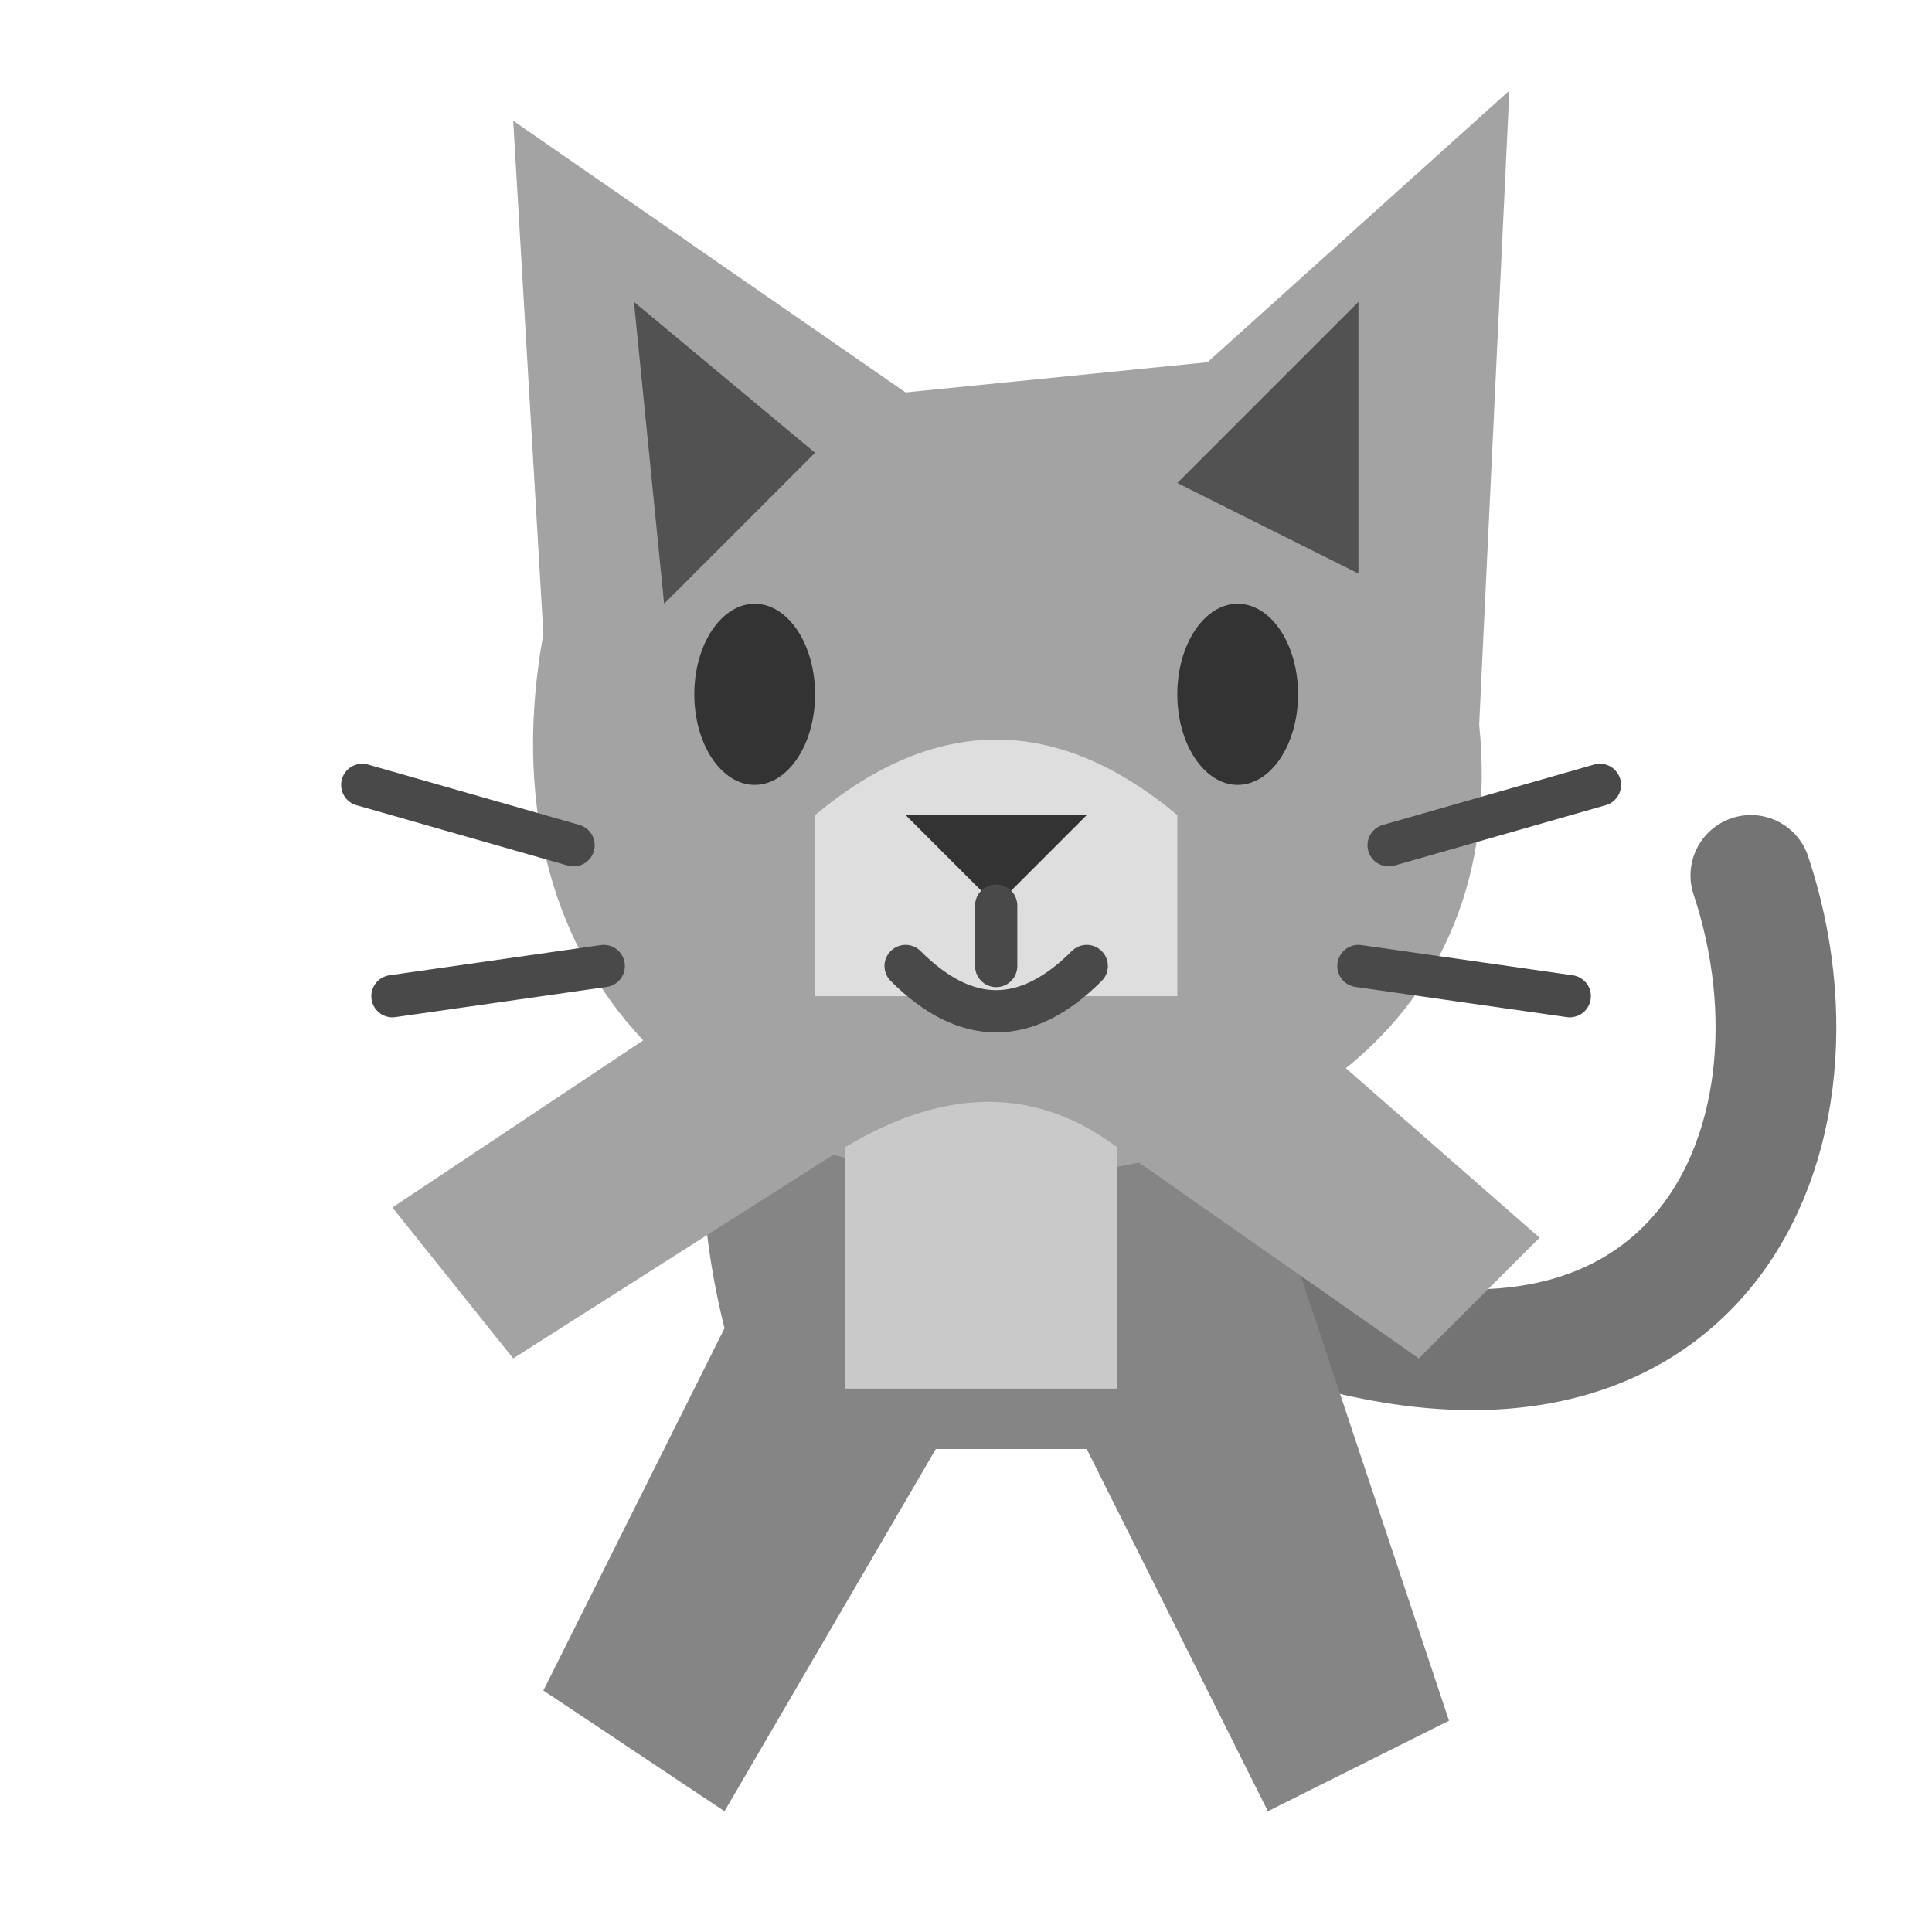
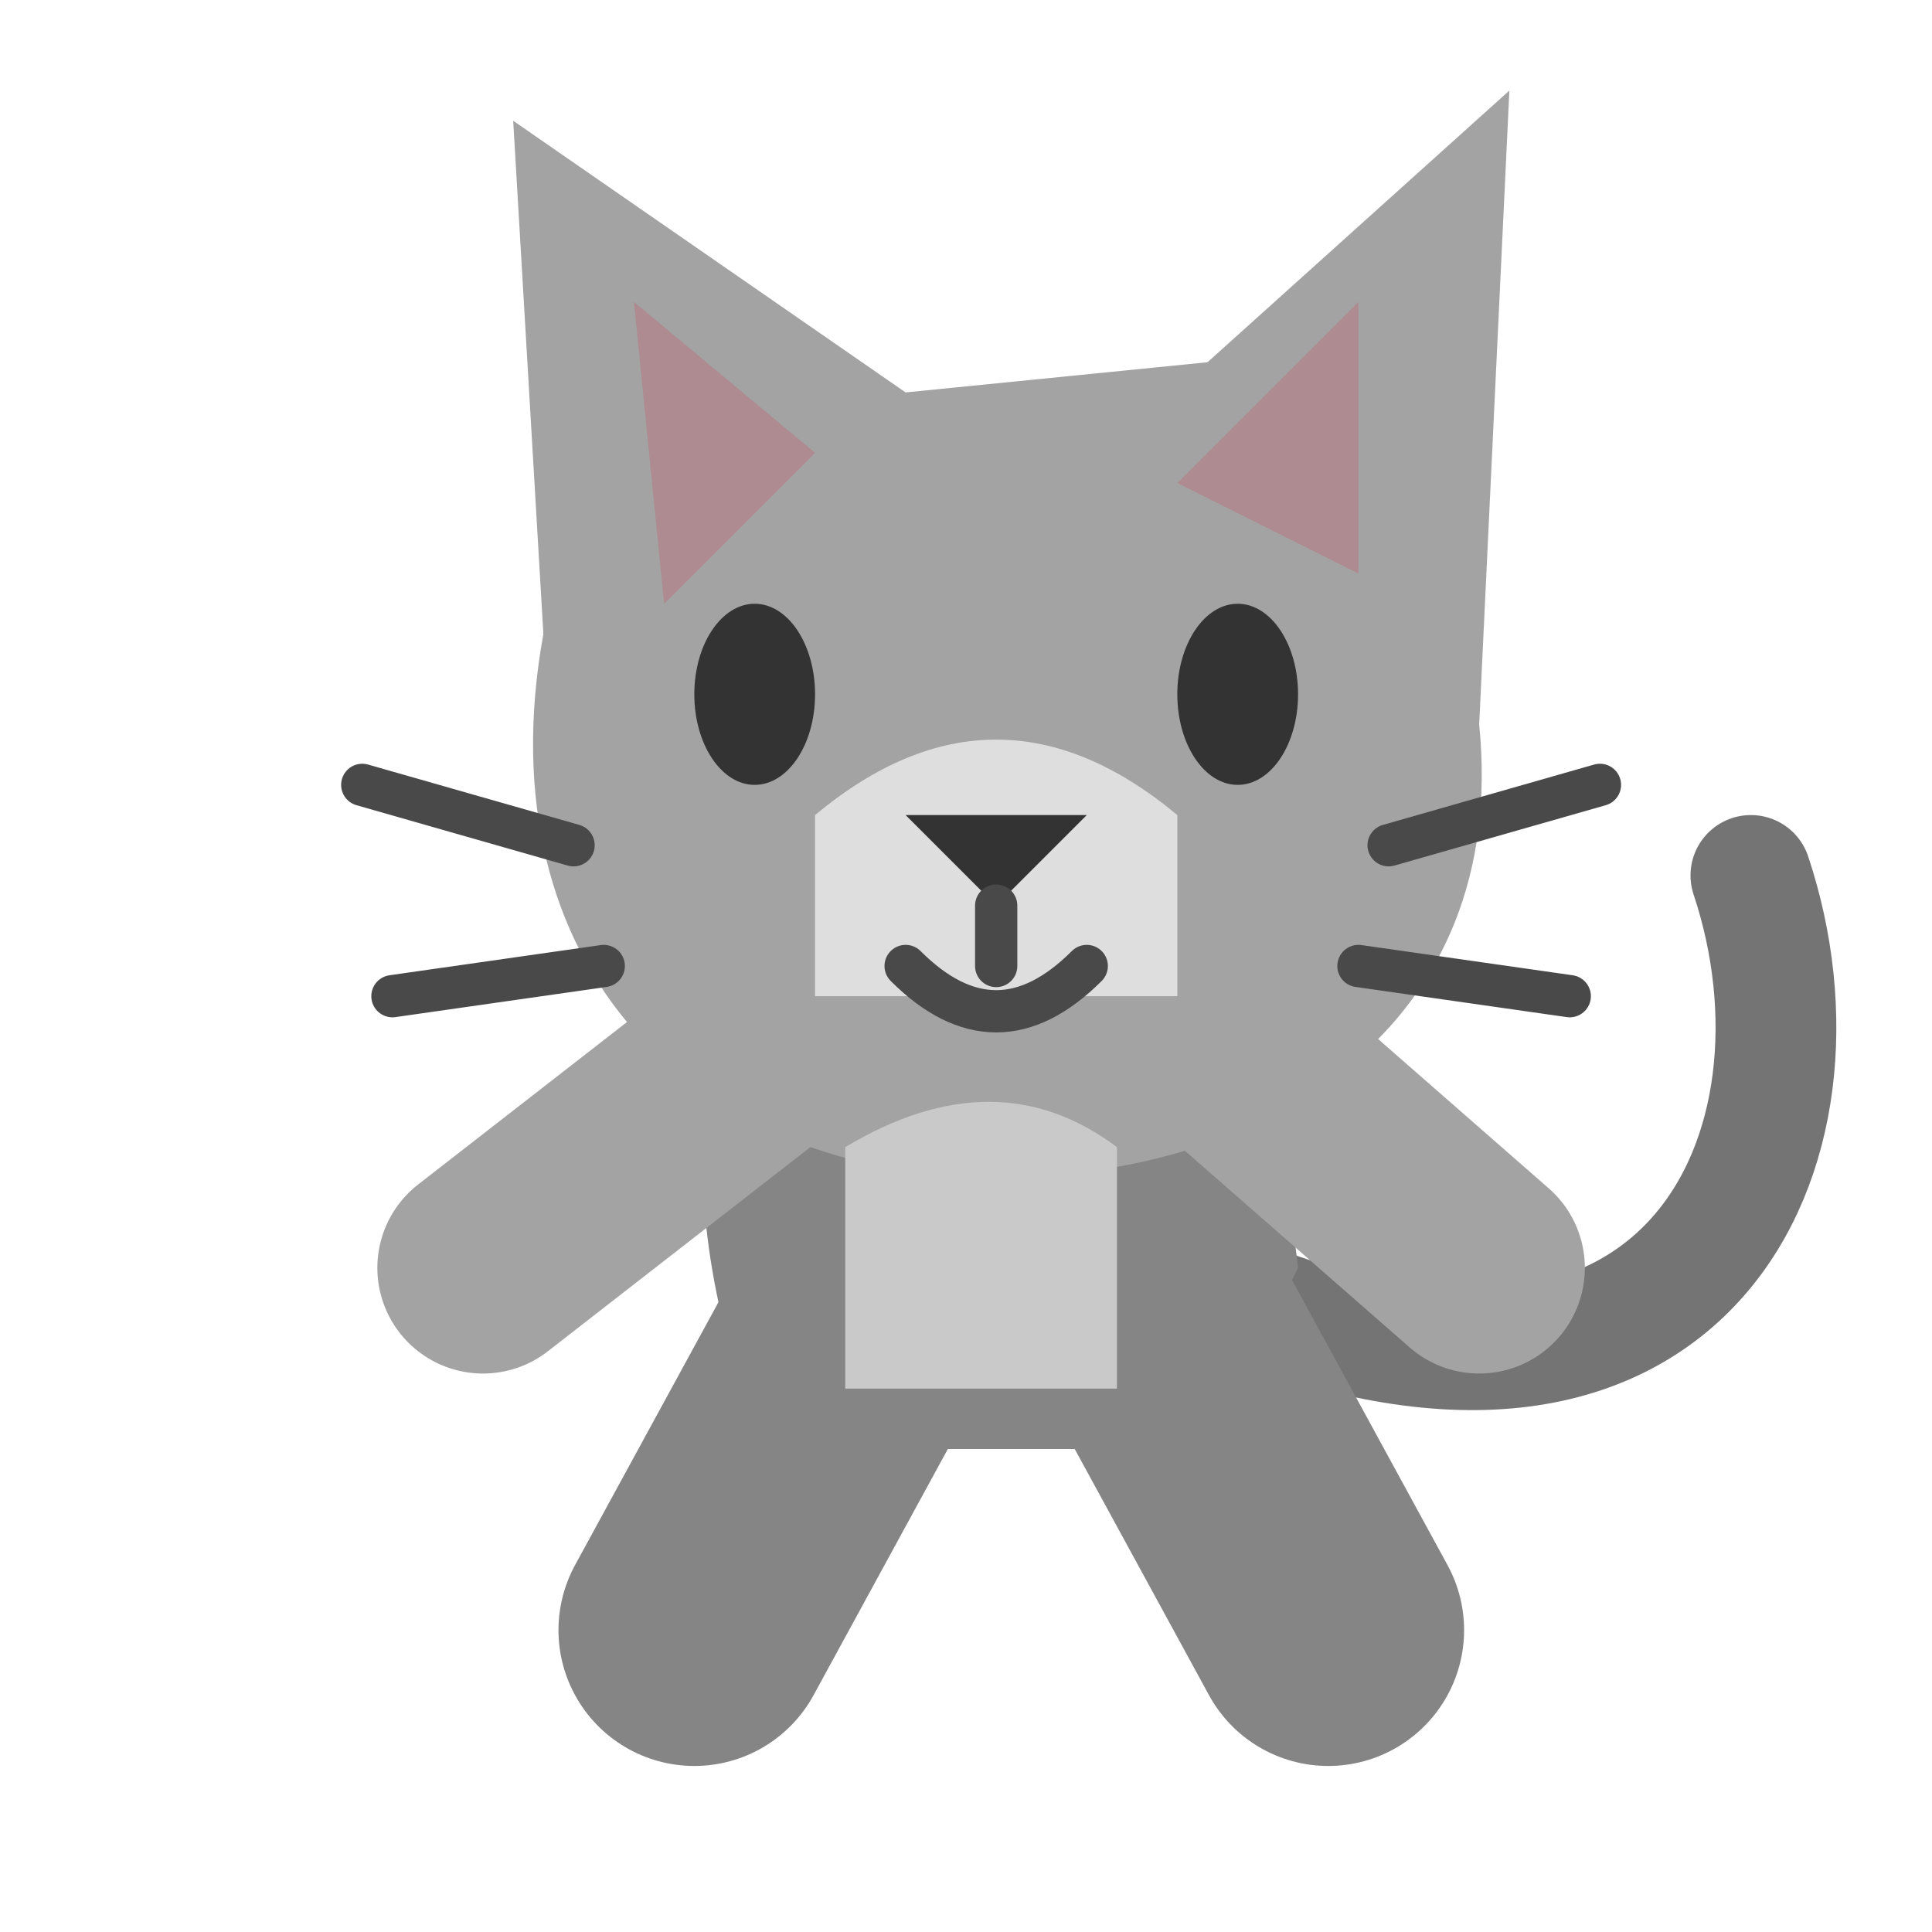
<svg xmlns="http://www.w3.org/2000/svg" width="64" height="64" viewBox="0 0 64 64">
  <g stroke-linecap="round">
    <path d="M41 43c15 6 20-5 17-14" fill="none" stroke="#747474" stroke-width="4" />
-     <path d="m24 44-6 12 6 4 7-12 5 0 6 12 6-3-5-15c-1-9-5-15-12-15-7 1-9 9-7 17z" fill="#858585" />
-     <path d="m22 34-9 6 4 5 11-7m15-4 8 7-4 4-10-7" fill="#a3a3a3" />
+     <path d="m29 43-6 11m15-11 6 11" fill="none" stroke="#858585" stroke-width="9" />
+     <path d="M24 44c-2-8 0-16 7-17 7 0 11 6 12 15l-3 6H28z" fill="#858585" />
+     <path d="m25 35-9 7m25-7 8 7" fill="none" stroke="#a3a3a3" stroke-width="7" />
    <path d="M18 21 17 4l13 9 10-1 10-9-1 21c1 10-7 15-16 15-10 0-17-7-15-18z" fill="#a3a3a3" />
  </g>
-   <path d="m21 10 1 10 5-5zm24 0-6 6 6 3z" fill="#525252" />
+   <path d="m21 10 1 10 5-5zm24 0-6 6 6 3z" fill="#ad8b91" />
  <path d="M28 38q5-3 9 0v8h-9z" fill="#c9c9c9" />
  <path d="M27 27q6-5 12 0v6H27z" fill="#dedede" />
  <g fill="#333333">
    <ellipse cx="25" cy="23" rx="2" ry="3" />
    <ellipse cx="41" cy="23" rx="2" ry="3" />
    <path d="m30 27 6 0-3 3z" />
  </g>
  <g fill="none" stroke="#494949" stroke-width="1.4" stroke-linecap="round">
    <path d="M33 30v2m-3 0q3 3 6 0M19 28l-7-2m8 6-7 1m33-5 7-2m-8 6 7 1" />
  </g>
</svg>
